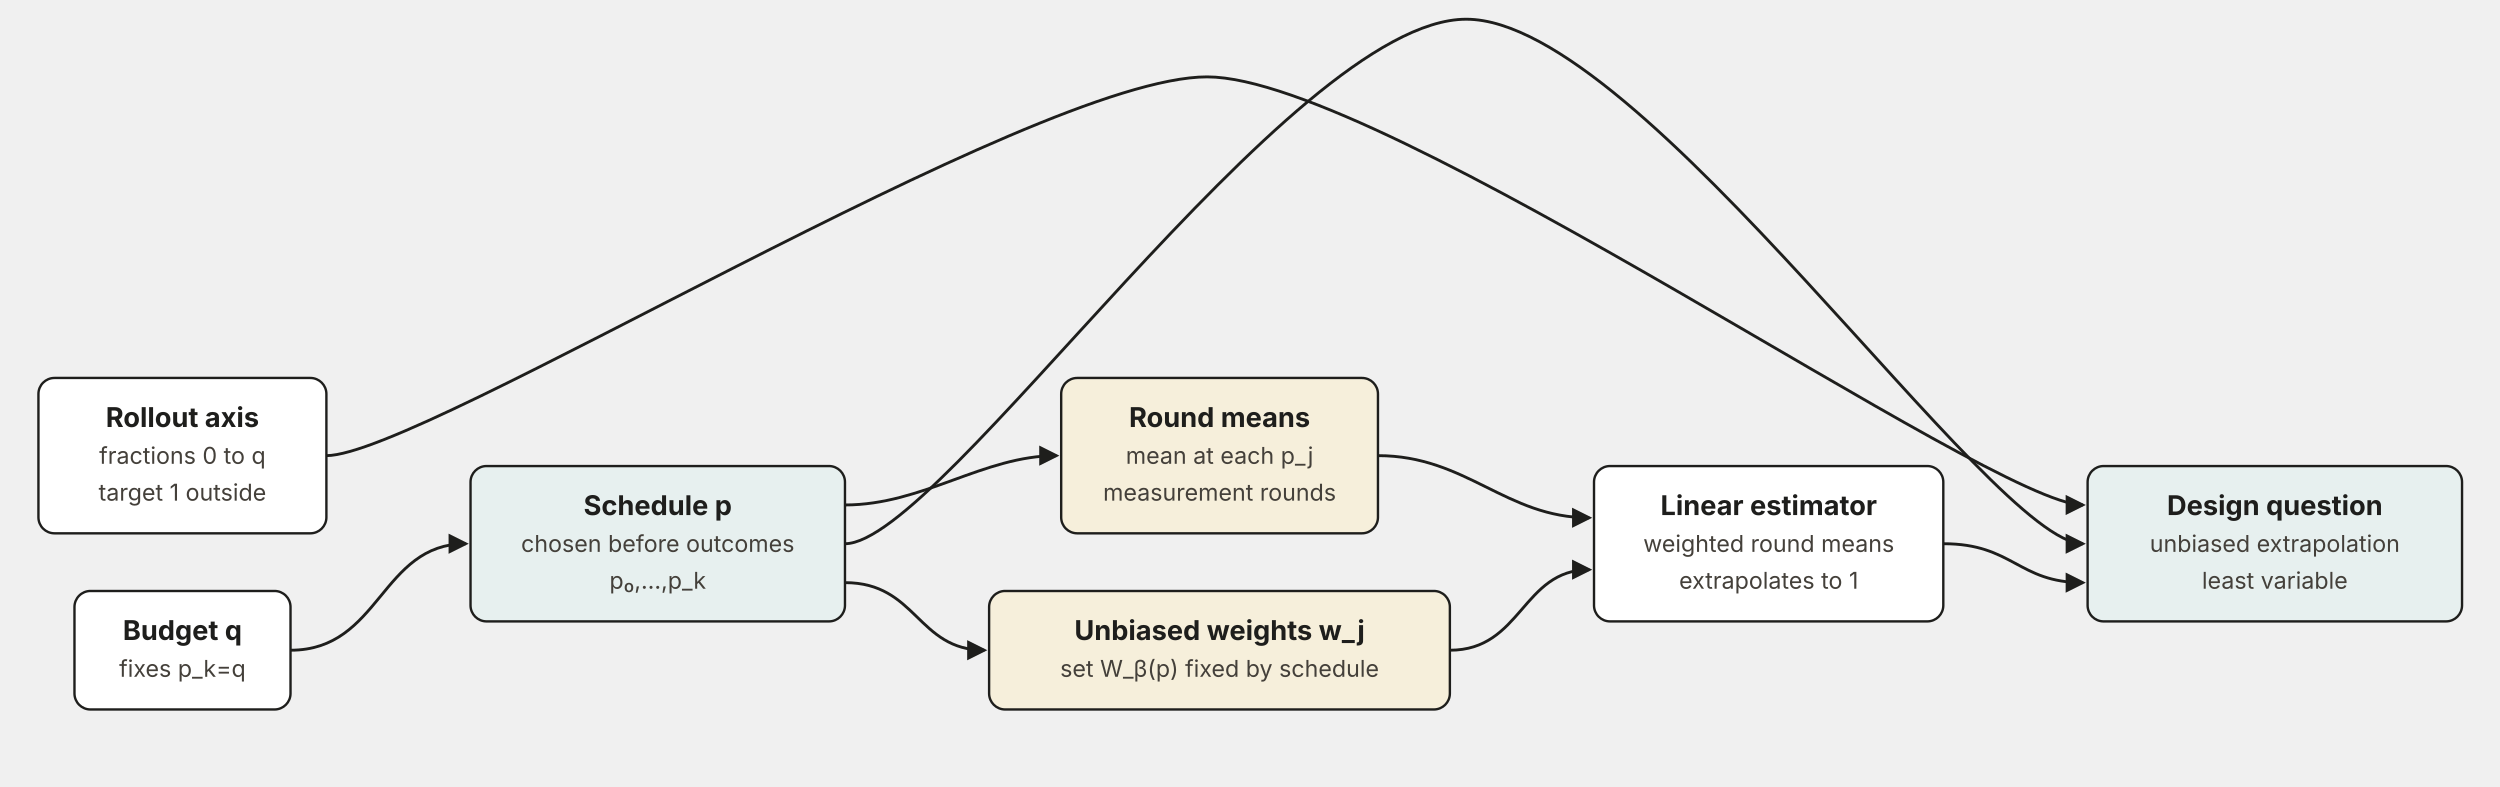
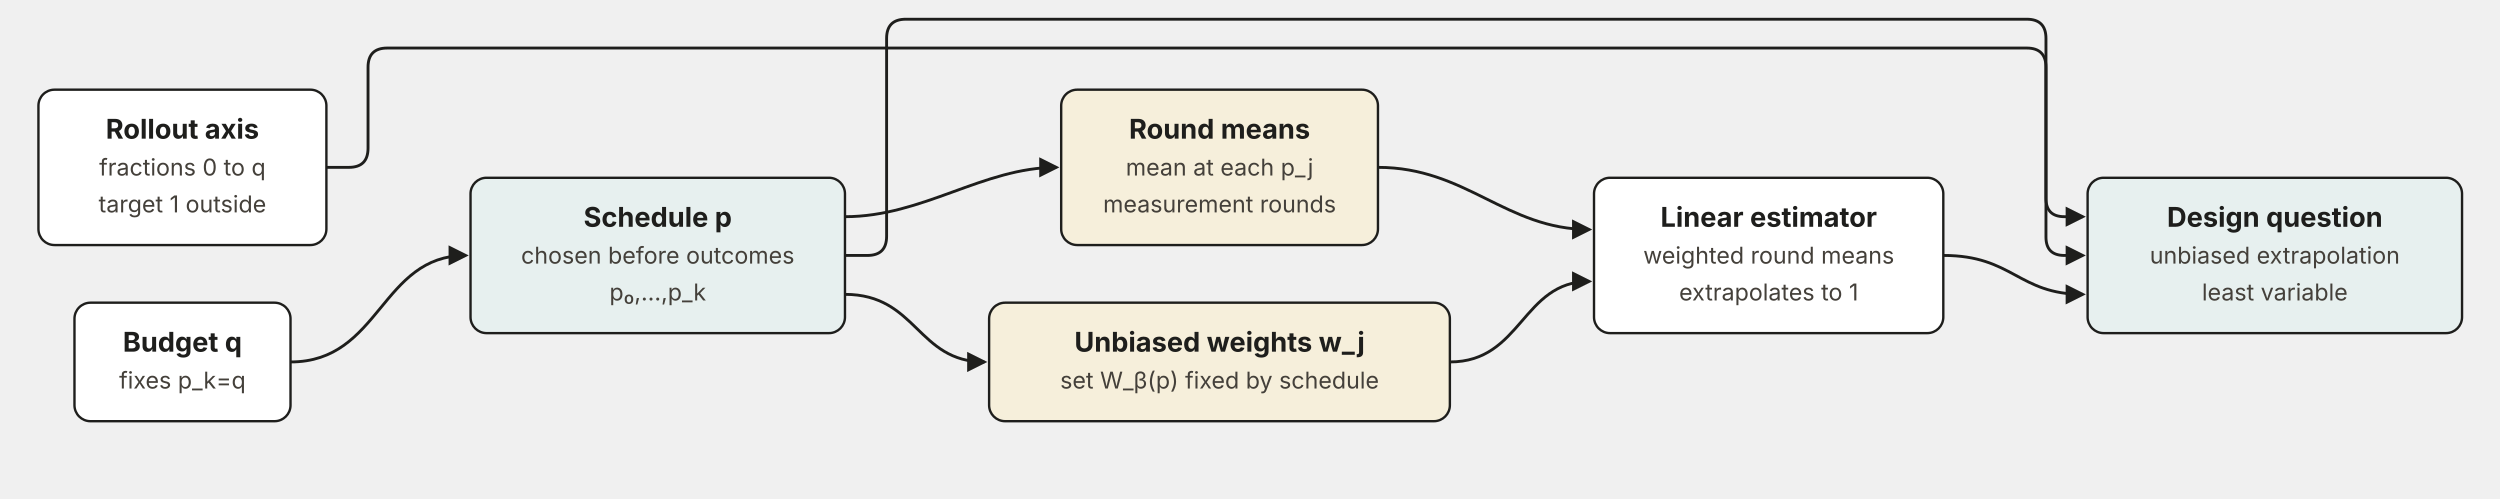
- <svg xmlns="http://www.w3.org/2000/svg" viewBox="0 -212 1561 491" role="img">
+ <svg xmlns="http://www.w3.org/2000/svg" viewBox="0 -32 1561 311" role="img">
  <defs>
    <marker id="arr" viewBox="0 0 10 10" refX="8.5" refY="5" markerWidth="7" markerHeight="7" orient="auto-start-reverse">
      <path d="M 0 0 L 10 5 L 0 10 z" fill="#1e1e1c" />
    </marker>
  </defs>
  <path d="M 181.4 194 C 237.6 194, 237.6 127.5, 290.8 127.5" fill="none" stroke="#1e1e1c" stroke-width="1.8" marker-end="url(#arr)" />
  <path d="M 527.6 151.8 C 572.6 151.8, 572.6 194, 614.6 194" fill="none" stroke="#1e1e1c" stroke-width="1.8" marker-end="url(#arr)" />
  <path d="M 527.6 103.3 C 576.2 103.3, 614 72.5, 659.6 72.5" fill="none" stroke="#1e1e1c" stroke-width="1.8" marker-end="url(#arr)" />
  <path d="M 860.4 72.5 C 915.5 72.5, 940.3 111.3, 992.3 111.3" fill="none" stroke="#1e1e1c" stroke-width="1.8" marker-end="url(#arr)" />
  <path d="M 905.3 194 C 950.3 194, 950.3 143.7, 992.3 143.7" fill="none" stroke="#1e1e1c" stroke-width="1.8" marker-end="url(#arr)" />
-   <path d="M 203.8 72.5 C 263.8 72.5, 643.7 -164, 753.7 -164 C 863.7 -164, 1243.5 103.3, 1300.5 103.3" fill="none" stroke="#1e1e1c" stroke-width="1.8" marker-end="url(#arr)" />
-   <path d="M 527.6 127.5 C 587.6 127.5, 805.5 -200, 915.5 -200 C 1025.5 -200, 1243.5 127.5, 1300.5 127.5" fill="none" stroke="#1e1e1c" stroke-width="1.8" marker-end="url(#arr)" />
+   <path d="M 203.8 72.5 L 217.8 72.5 Q 229.8 72.5, 229.8 60.5 L 229.8 10 Q 229.8 -2, 241.8 -2 L 1265.5 -2 Q 1277.5 -2, 1277.5 10 L 1277.5 91.8 Q 1277.5 103.3, 1289 103.3 L 1300.5 103.3" fill="none" stroke="#1e1e1c" stroke-width="1.8" marker-end="url(#arr)" />
+   <path d="M 527.6 127.5 L 541.6 127.5 Q 553.6 127.5, 553.6 115.5 L 553.6 -8 Q 553.6 -20, 565.6 -20 L 1265.5 -20 Q 1277.5 -20, 1277.5 -8 L 1277.5 116 Q 1277.5 127.5, 1289 127.5 L 1300.5 127.5" fill="none" stroke="#1e1e1c" stroke-width="1.8" marker-end="url(#arr)" />
  <path d="M 1213.5 127.5 C 1256.9 127.5, 1260.1 151.8, 1300.5 151.8" fill="none" stroke="#1e1e1c" stroke-width="1.8" marker-end="url(#arr)" />
  <rect x="24" y="24" width="179.8" height="97" rx="10" fill="#ffffff" stroke="#1e1e1c" stroke-width="1.5" />
  <text stroke="none" x="113.9" y="54.6" text-anchor="middle" font-family="Inter, Arial, sans-serif" font-size="17" font-weight="700" fill="#1e1e1c">Rollout axis</text>
  <text stroke="none" x="113.9" y="77.6" text-anchor="middle" font-family="Inter, Arial, sans-serif" font-size="14.5" fill="#44403a">fractions 0 to q</text>
  <text stroke="none" x="113.9" y="100.6" text-anchor="middle" font-family="Inter, Arial, sans-serif" font-size="14.5" fill="#44403a">target 1 outside</text>
  <rect x="46.5" y="157" width="134.9" height="74" rx="10" fill="#ffffff" stroke="#1e1e1c" stroke-width="1.5" />
  <text stroke="none" x="113.9" y="187.6" text-anchor="middle" font-family="Inter, Arial, sans-serif" font-size="17" font-weight="700" fill="#1e1e1c">Budget q</text>
  <text stroke="none" x="113.9" y="210.6" text-anchor="middle" font-family="Inter, Arial, sans-serif" font-size="14.5" fill="#44403a">fixes p_k=q</text>
  <rect x="293.8" y="79" width="233.8" height="97" rx="10" fill="#e7f0ef" stroke="#1e1e1c" stroke-width="1.5" />
  <text stroke="none" x="410.7" y="109.6" text-anchor="middle" font-family="Inter, Arial, sans-serif" font-size="17" font-weight="700" fill="#1e1e1c">Schedule p</text>
  <text stroke="none" x="410.7" y="132.6" text-anchor="middle" font-family="Inter, Arial, sans-serif" font-size="14.5" fill="#44403a">chosen before outcomes</text>
  <text stroke="none" x="410.7" y="155.6" text-anchor="middle" font-family="Inter, Arial, sans-serif" font-size="14.5" fill="#44403a">p₀,…,p_k</text>
  <rect x="662.6" y="24" width="197.8" height="97" rx="10" fill="#f6efdb" stroke="#1e1e1c" stroke-width="1.5" />
  <text stroke="none" x="761.5" y="54.6" text-anchor="middle" font-family="Inter, Arial, sans-serif" font-size="17" font-weight="700" fill="#1e1e1c">Round means</text>
  <text stroke="none" x="761.5" y="77.6" text-anchor="middle" font-family="Inter, Arial, sans-serif" font-size="14.5" fill="#44403a">mean at each p_j</text>
  <text stroke="none" x="761.5" y="100.6" text-anchor="middle" font-family="Inter, Arial, sans-serif" font-size="14.5" fill="#44403a">measurement rounds</text>
  <rect x="617.6" y="157" width="287.7" height="74" rx="10" fill="#f6efdb" stroke="#1e1e1c" stroke-width="1.5" />
  <text stroke="none" x="761.5" y="187.6" text-anchor="middle" font-family="Inter, Arial, sans-serif" font-size="17" font-weight="700" fill="#1e1e1c">Unbiased weights w_j</text>
  <text stroke="none" x="761.5" y="210.6" text-anchor="middle" font-family="Inter, Arial, sans-serif" font-size="14.5" fill="#44403a">set W_β(p) fixed by schedule</text>
  <rect x="995.3" y="79" width="218.1" height="97" rx="10" fill="#ffffff" stroke="#1e1e1c" stroke-width="1.5" />
  <text stroke="none" x="1104.4" y="109.6" text-anchor="middle" font-family="Inter, Arial, sans-serif" font-size="17" font-weight="700" fill="#1e1e1c">Linear estimator</text>
  <text stroke="none" x="1104.4" y="132.6" text-anchor="middle" font-family="Inter, Arial, sans-serif" font-size="14.5" fill="#44403a">weighted round means</text>
  <text stroke="none" x="1104.4" y="155.6" text-anchor="middle" font-family="Inter, Arial, sans-serif" font-size="14.5" fill="#44403a">extrapolates to 1</text>
  <rect x="1303.5" y="79" width="233.8" height="97" rx="10" fill="#e7f0ef" stroke="#1e1e1c" stroke-width="1.5" />
  <text stroke="none" x="1420.4" y="109.6" text-anchor="middle" font-family="Inter, Arial, sans-serif" font-size="17" font-weight="700" fill="#1e1e1c">Design question</text>
  <text stroke="none" x="1420.4" y="132.6" text-anchor="middle" font-family="Inter, Arial, sans-serif" font-size="14.5" fill="#44403a">unbiased extrapolation</text>
  <text stroke="none" x="1420.4" y="155.6" text-anchor="middle" font-family="Inter, Arial, sans-serif" font-size="14.5" fill="#44403a">least variable</text>
</svg>
